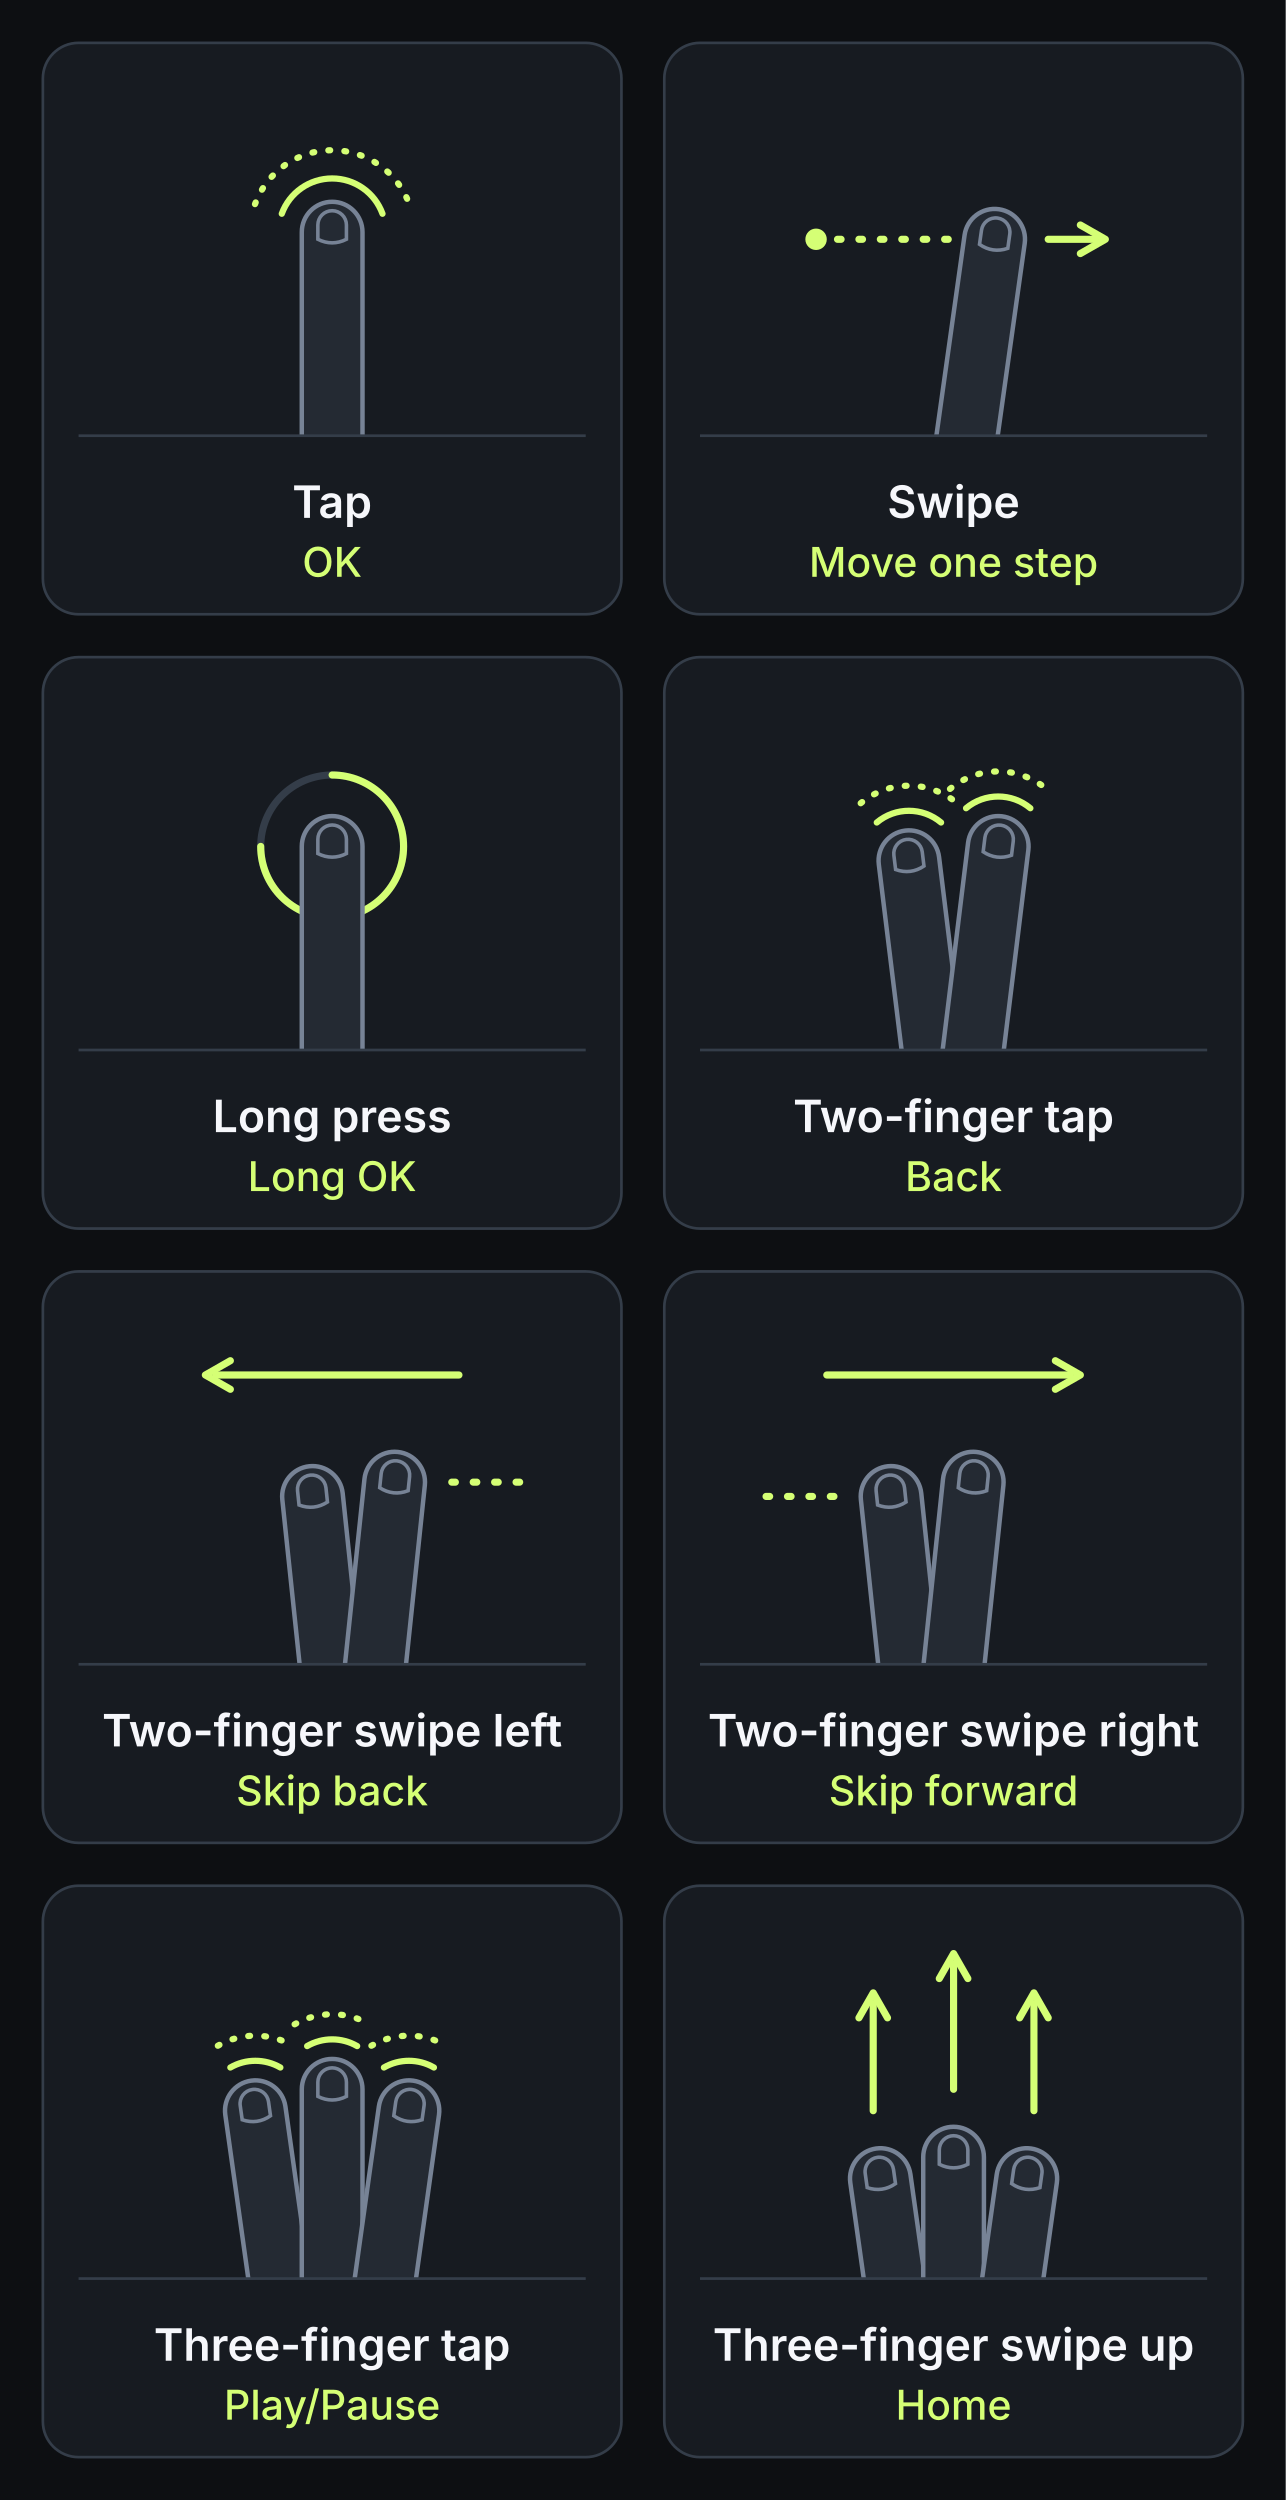
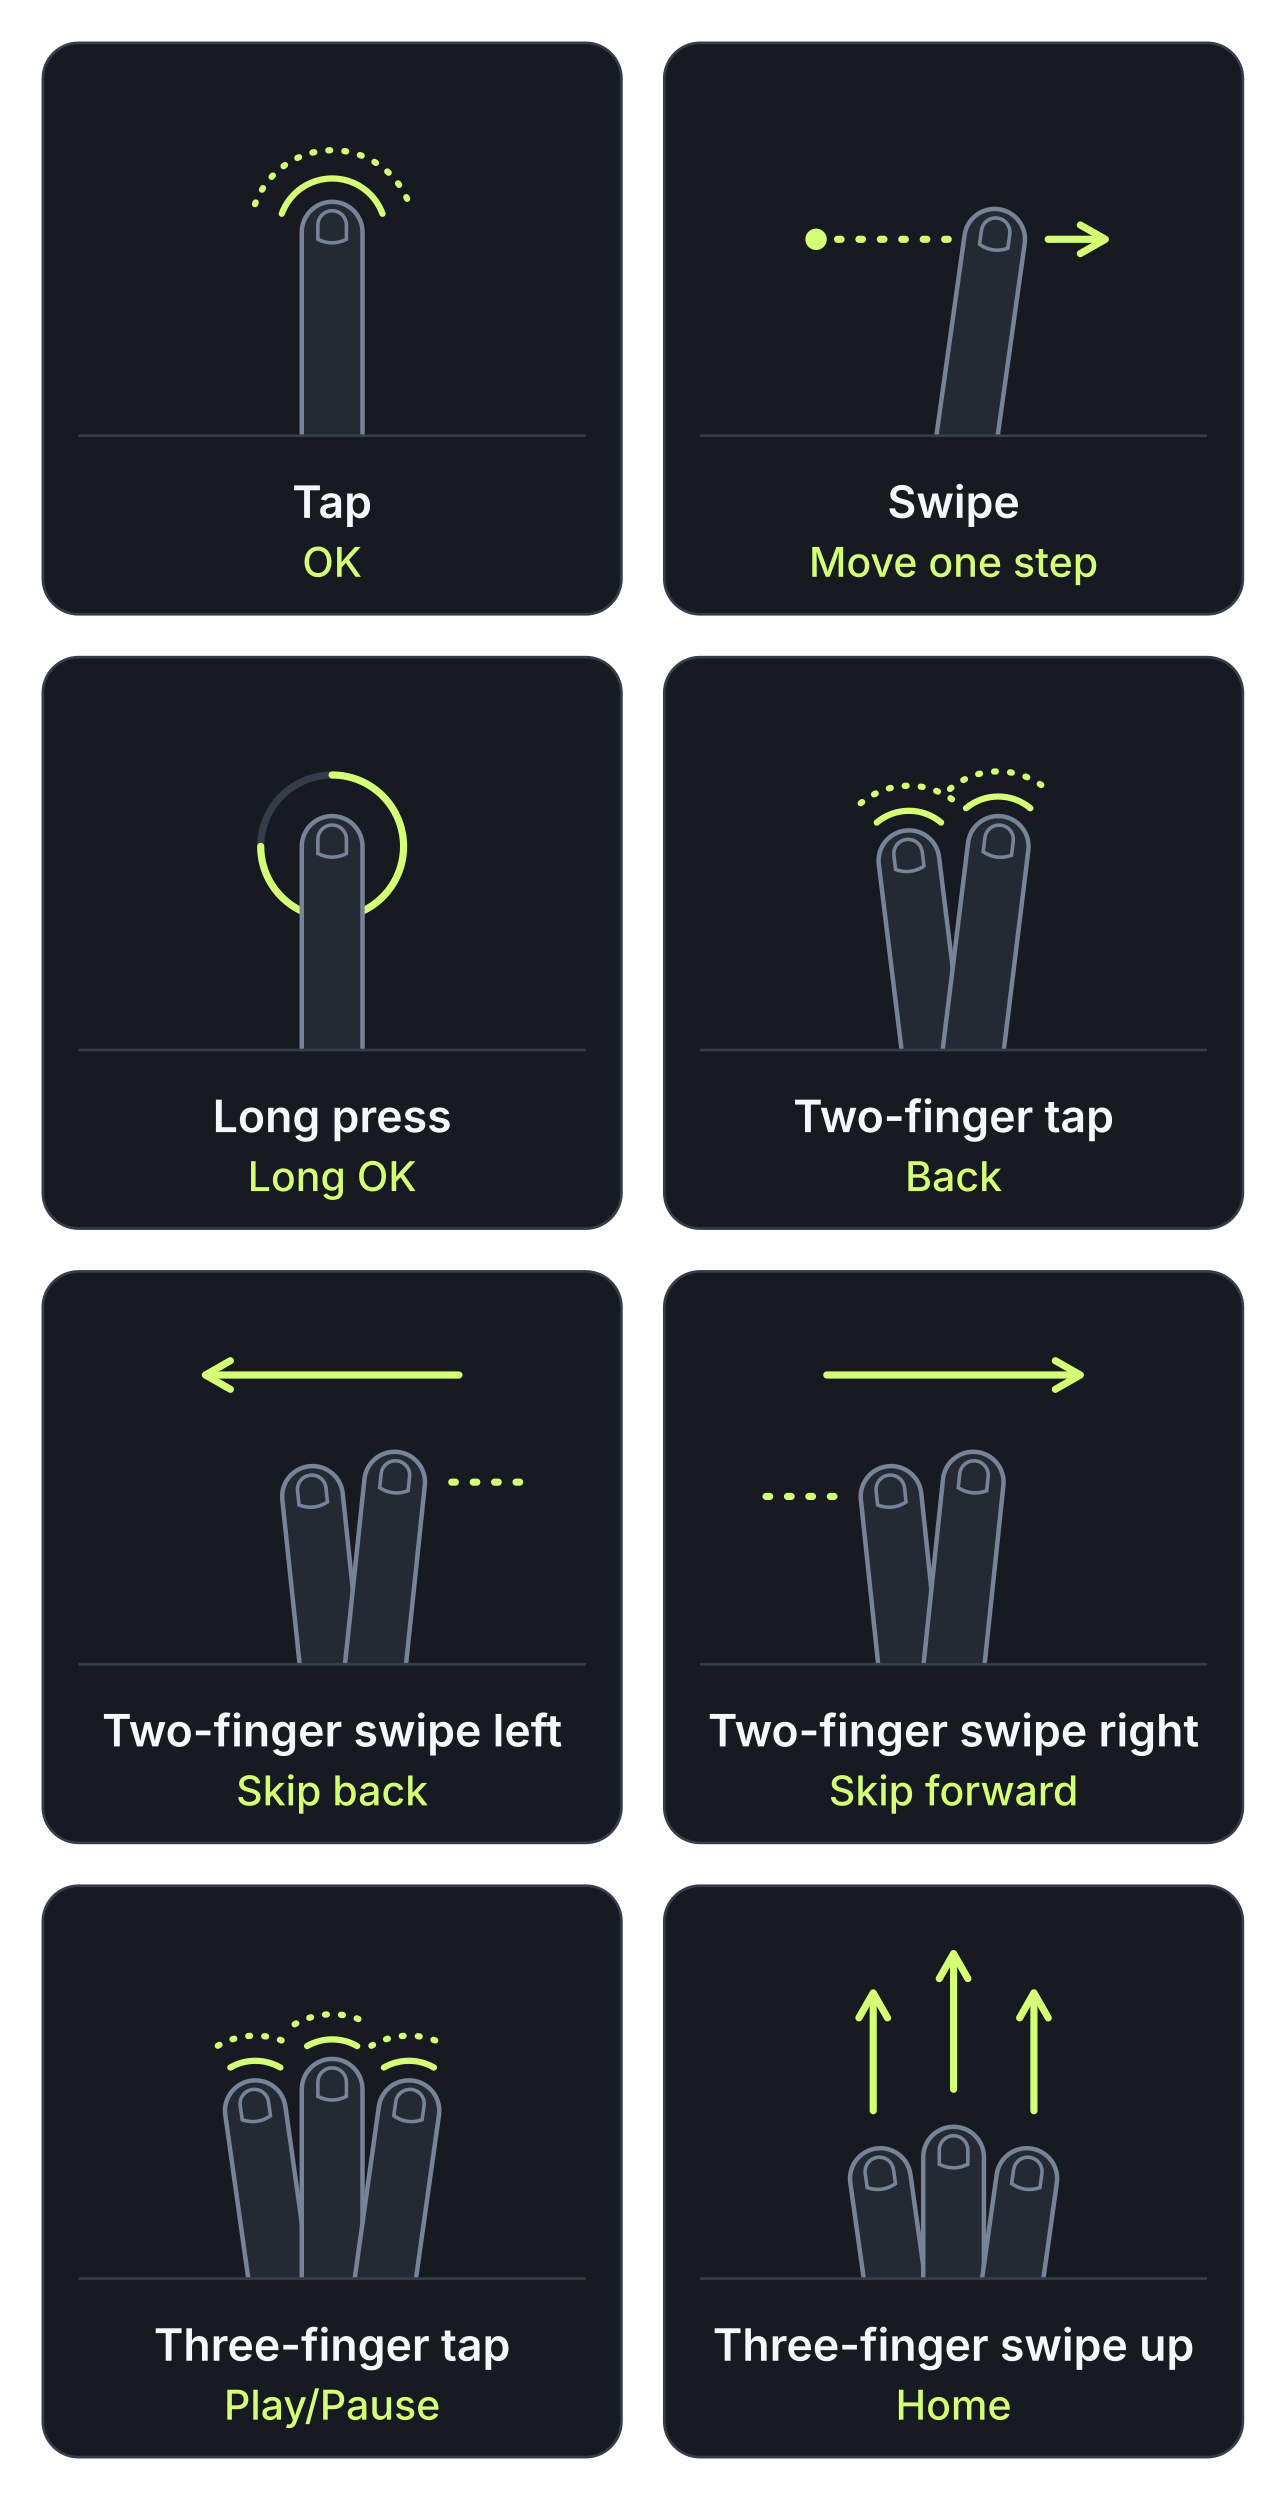
<svg xmlns="http://www.w3.org/2000/svg" viewBox="0 0 720 1400" width="720" height="1400" role="img" aria-labelledby="tt dd" font-family="Inter, system-ui, -apple-system, Segoe UI, Roboto, sans-serif">
  <defs>
    <g id="f">
      <path d="M-17 240V0A17 17 0 0 1 17 0V240" fill="#242A33" stroke="#778396" stroke-width="2.5" />
      <path d="M-8 4V-4A8 8 0 0 1 8 -4V4Q0 8 -8 4Z" fill="none" stroke="#778396" stroke-width="2" />
    </g>
    <marker id="a" viewBox="0 0 10 10" refX="5" refY="5" markerWidth="5" markerHeight="5" orient="auto-start-reverse">
      <path d="M1 1L8 5L1 9" fill="none" stroke="#D5FF75" stroke-width="2" stroke-linecap="round" stroke-linejoin="round" />
    </marker>
    <clipPath id="c">
      <rect width="270" height="206" />
    </clipPath>
  </defs>
  <style>.r path{fill:none;stroke:#D5FF75;stroke-width:3.5;stroke-linecap:round}.r .o{stroke-dasharray:1 8}.s path{fill:none;stroke:#D5FF75;stroke-width:4;stroke-linecap:round}.t{fill:none;stroke:#D5FF75;stroke-width:4;stroke-linecap:round;stroke-dasharray:2 10}.d{fill:#D5FF75}.n{fill:#F6F7FB;font-weight:600}.k{fill:#D5FF75;font-weight:500}</style>
-   <rect width="720" height="1400" fill="#0D0F12" />
  <rect x="24" y="24" width="324" height="320" rx="20" fill="#171B21" stroke="#343D49" stroke-width="1.5" />
  <g transform="translate(51 38)" clip-path="url(#c)">
    <g class="r">
      <path d="M106.8 81.7A30 30 0 0 1 163.2 81.7" />
      <path class="o" d="M91.8 76.3A46 46 0 0 1 178.2 76.3" />
    </g>
    <use href="#f" transform="translate(135 92)" />
  </g>
  <path d="M44 244H328" stroke="#343D49" stroke-width="1.5" />
  <text x="186" y="290" text-anchor="middle" font-size="25" class="n">Tap</text>
  <text x="186" y="323" text-anchor="middle" font-size="23" class="k">OK</text>
  <rect x="372" y="24" width="324" height="320" rx="20" fill="#171B21" stroke="#343D49" stroke-width="1.5" />
  <g transform="translate(399 38)" clip-path="url(#c)">
    <circle class="d" cx="58" cy="96" r="6" />
    <path class="t" d="M58 96H150" />
    <use href="#f" transform="translate(158 96) rotate(8)" />
    <g class="s">
      <path d="M188 96L214 96" marker-end="url(#a)" />
    </g>
  </g>
  <path d="M392 244H676" stroke="#343D49" stroke-width="1.5" />
  <text x="534" y="290" text-anchor="middle" font-size="25" class="n">Swipe</text>
  <text x="534" y="323" text-anchor="middle" font-size="23" class="k">Move one step</text>
  <rect x="24" y="368" width="324" height="320" rx="20" fill="#171B21" stroke="#343D49" stroke-width="1.5" />
  <g transform="translate(51 382)" clip-path="url(#c)">
    <circle cx="135" cy="92" r="40" fill="none" stroke="#343D49" stroke-width="4" />
    <circle cx="135" cy="92" r="40" fill="none" stroke="#D5FF75" stroke-width="4" stroke-linecap="round" stroke-dasharray="188.5 251.3" transform="rotate(-90 135 92)" />
    <use href="#f" transform="translate(135 92)" />
  </g>
  <path d="M44 588H328" stroke="#343D49" stroke-width="1.5" />
  <text x="186" y="634" text-anchor="middle" font-size="25" class="n">Long press</text>
  <text x="186" y="667" text-anchor="middle" font-size="23" class="k">Long OK</text>
  <rect x="372" y="368" width="324" height="320" rx="20" fill="#171B21" stroke="#343D49" stroke-width="1.5" />
  <g transform="translate(399 382)" clip-path="url(#c)">
    <g class="r">
      <path d="M92.0 78.6A28 28 0 0 1 128.0 78.6" />
      <path class="o" d="M83.0 67.8A42 42 0 0 1 137.0 67.8" />
      <path d="M142.0 70.6A28 28 0 0 1 178.0 70.6" />
      <path class="o" d="M133.0 59.8A42 42 0 0 1 187.0 59.8" />
    </g>
    <use href="#f" transform="translate(110 100) rotate(-7)" />
    <use href="#f" transform="translate(160 92) rotate(7)" />
  </g>
  <path d="M392 588H676" stroke="#343D49" stroke-width="1.5" />
  <text x="534" y="634" text-anchor="middle" font-size="25" class="n">Two-finger tap</text>
  <text x="534" y="667" text-anchor="middle" font-size="23" class="k">Back</text>
  <rect x="24" y="712" width="324" height="320" rx="20" fill="#171B21" stroke="#343D49" stroke-width="1.5" />
  <g transform="translate(51 726)" clip-path="url(#c)">
    <path class="t" d="M202 104H240" />
    <use href="#f" transform="translate(124 112) rotate(-6)" />
    <use href="#f" transform="translate(170 104) rotate(6)" />
    <g class="s">
      <path d="M206 44L70 44" marker-end="url(#a)" />
    </g>
  </g>
  <path d="M44 932H328" stroke="#343D49" stroke-width="1.5" />
  <text x="186" y="978" text-anchor="middle" font-size="25" class="n">Two-finger swipe left</text>
  <text x="186" y="1011" text-anchor="middle" font-size="23" class="k">Skip back</text>
  <rect x="372" y="712" width="324" height="320" rx="20" fill="#171B21" stroke="#343D49" stroke-width="1.5" />
  <g transform="translate(399 726)" clip-path="url(#c)">
    <path class="t" d="M30 112H68" />
    <use href="#f" transform="translate(100 112) rotate(-6)" />
    <use href="#f" transform="translate(146 104) rotate(6)" />
    <g class="s">
      <path d="M64 44L200 44" marker-end="url(#a)" />
    </g>
  </g>
  <path d="M392 932H676" stroke="#343D49" stroke-width="1.5" />
  <text x="534" y="978" text-anchor="middle" font-size="25" class="n">Two-finger swipe right</text>
  <text x="534" y="1011" text-anchor="middle" font-size="23" class="k">Skip forward</text>
  <rect x="24" y="1056" width="324" height="320" rx="20" fill="#171B21" stroke="#343D49" stroke-width="1.5" />
  <g transform="translate(51 1070)" clip-path="url(#c)">
    <g class="r">
      <path d="M78.0 87.8A28 28 0 0 1 106.0 87.8" />
      <path class="o" d="M71.0 75.6A42 42 0 0 1 113.0 75.6" />
      <path d="M121.0 75.8A28 28 0 0 1 149.0 75.8" />
      <path class="o" d="M114.0 63.6A42 42 0 0 1 156.0 63.6" />
      <path d="M164.0 87.8A28 28 0 0 1 192.0 87.8" />
      <path class="o" d="M157.0 75.6A42 42 0 0 1 199.0 75.6" />
    </g>
    <use href="#f" transform="translate(92 112) rotate(-8)" />
    <use href="#f" transform="translate(135 100)" />
    <use href="#f" transform="translate(178 112) rotate(8)" />
  </g>
  <path d="M44 1276H328" stroke="#343D49" stroke-width="1.5" />
  <text x="186" y="1322" text-anchor="middle" font-size="25" class="n">Three-finger tap</text>
  <text x="186" y="1355" text-anchor="middle" font-size="23" class="k">Play/Pause</text>
  <rect x="372" y="1056" width="324" height="320" rx="20" fill="#171B21" stroke="#343D49" stroke-width="1.5" />
  <g transform="translate(399 1070)" clip-path="url(#c)">
    <use href="#f" transform="translate(94 150) rotate(-8)" />
    <use href="#f" transform="translate(135 138)" />
    <use href="#f" transform="translate(176 150) rotate(8)" />
    <g class="s">
      <path d="M90 112L90 52" marker-end="url(#a)" />
      <path d="M135 100L135 30" marker-end="url(#a)" />
      <path d="M180 112L180 52" marker-end="url(#a)" />
    </g>
  </g>
  <path d="M392 1276H676" stroke="#343D49" stroke-width="1.5" />
  <text x="534" y="1322" text-anchor="middle" font-size="25" class="n">Three-finger swipe up</text>
  <text x="534" y="1355" text-anchor="middle" font-size="23" class="k">Home</text>
</svg>
